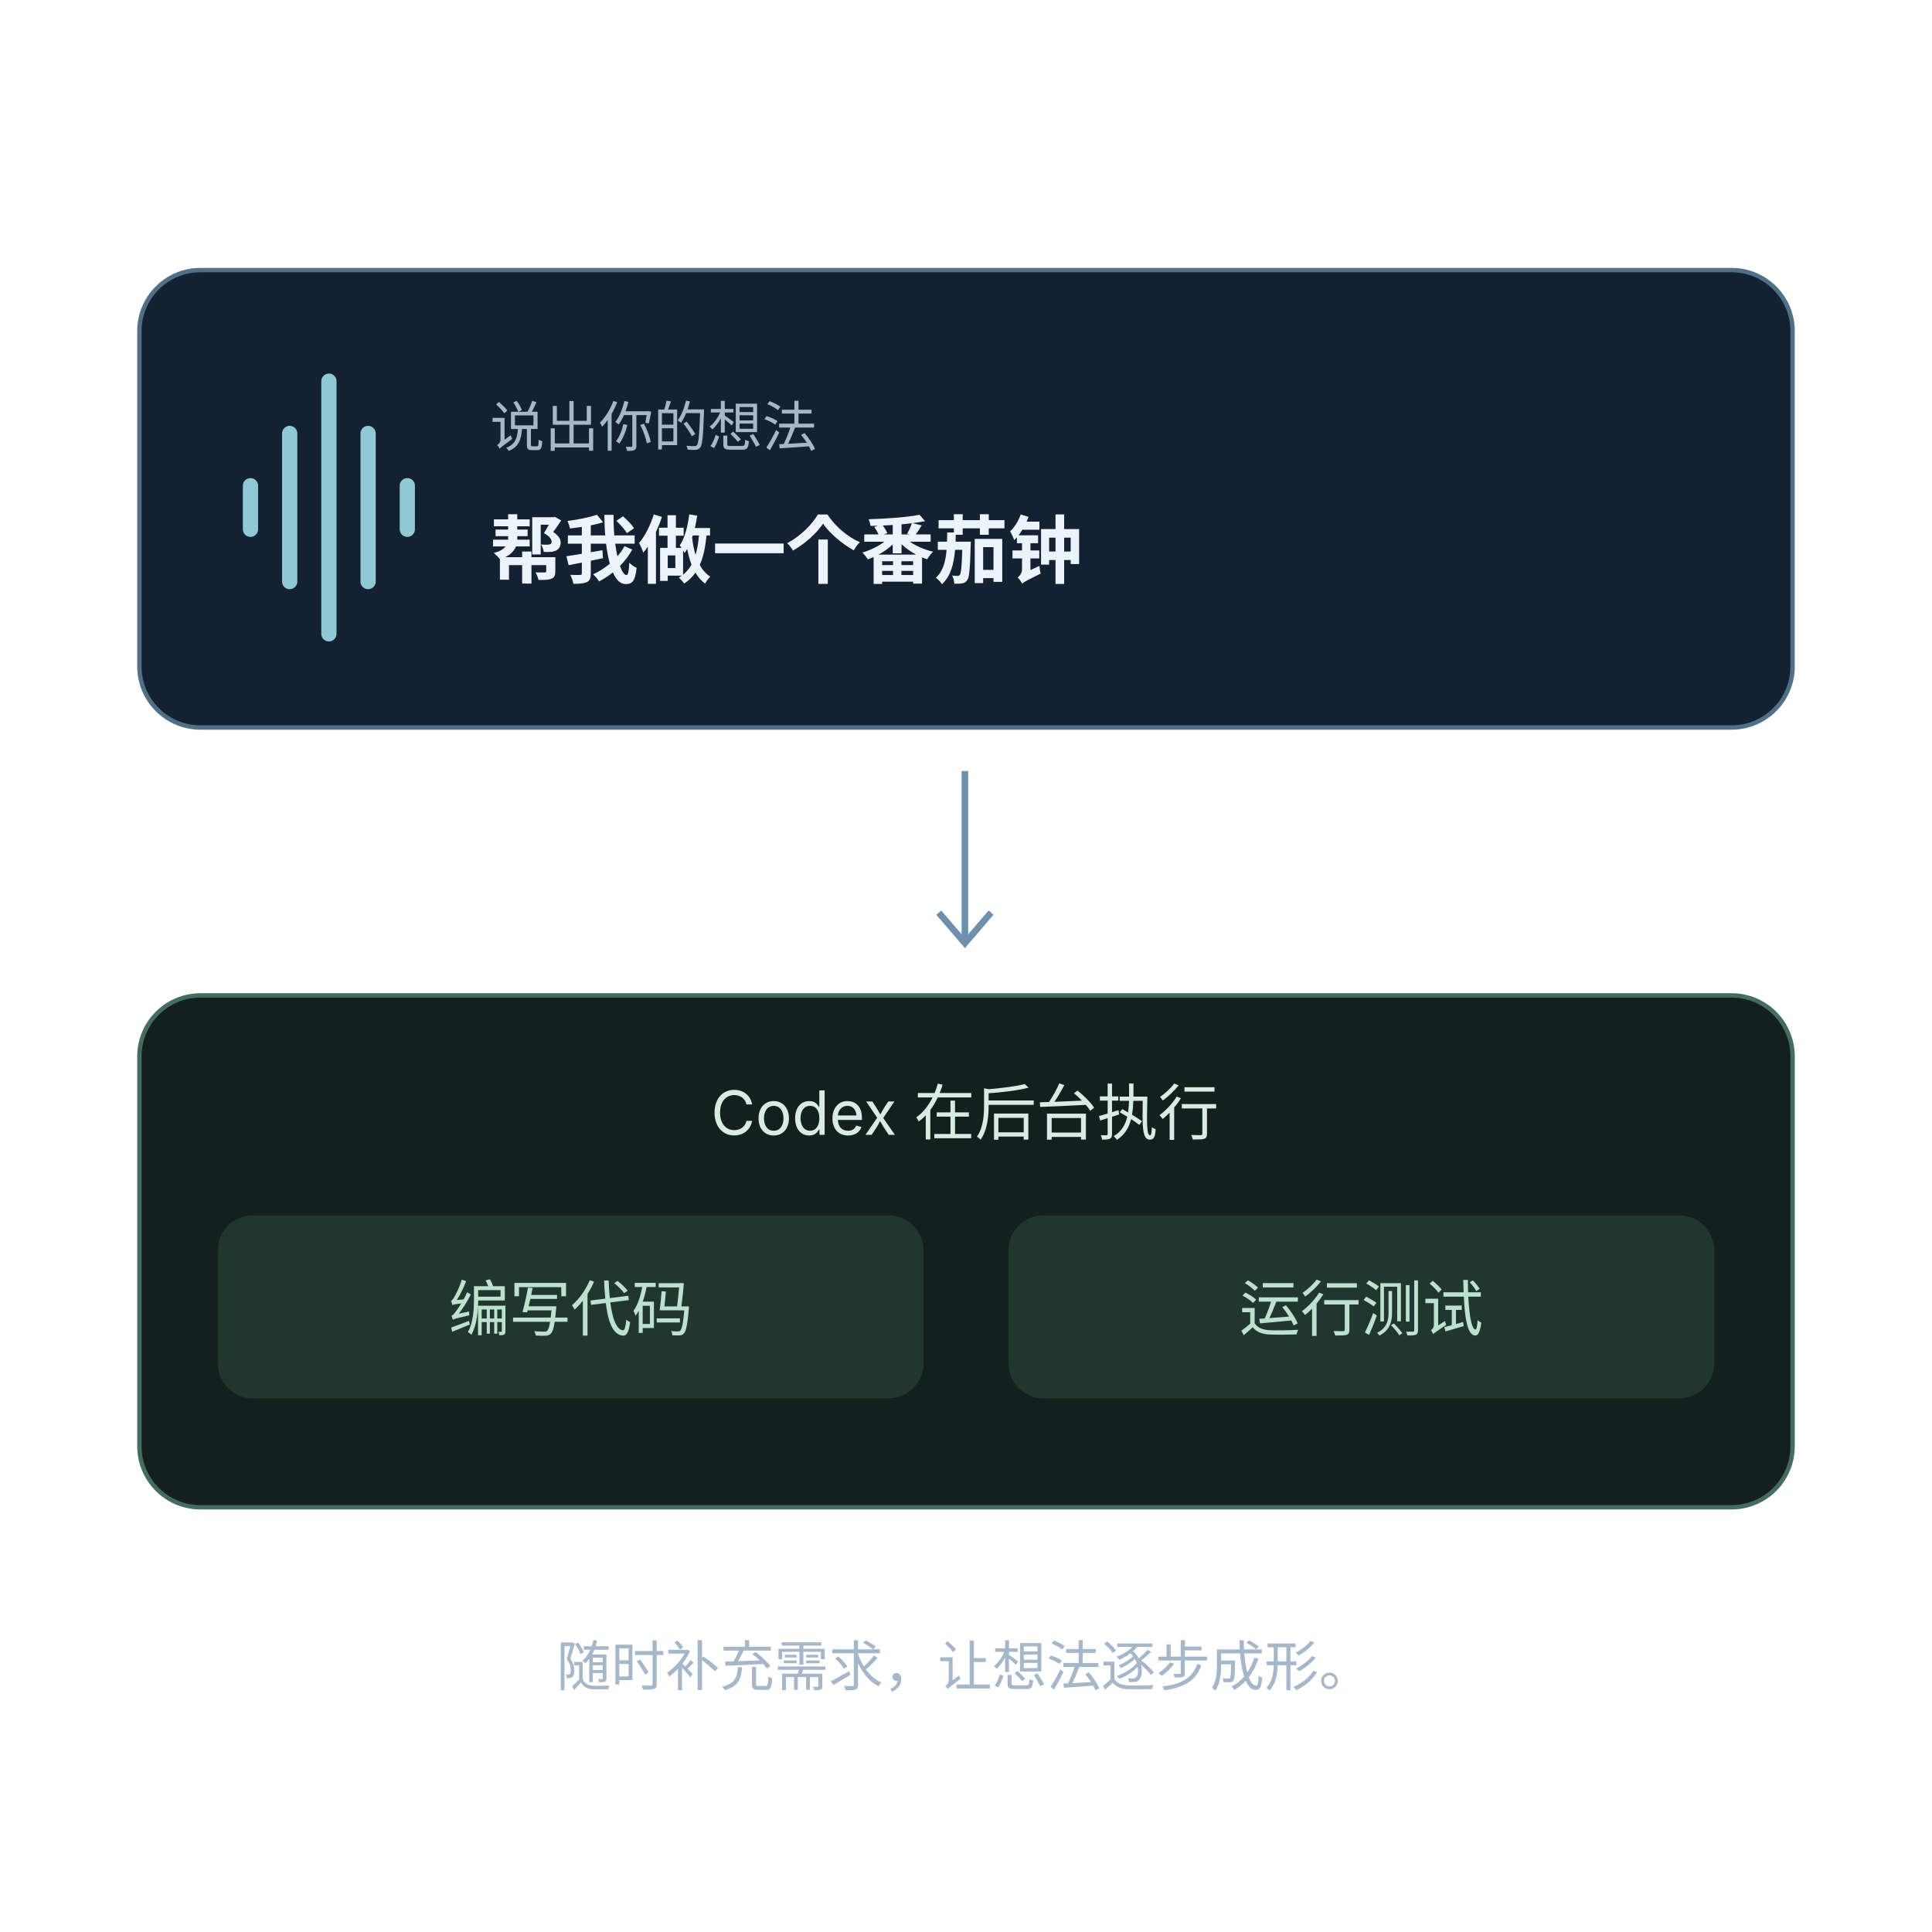
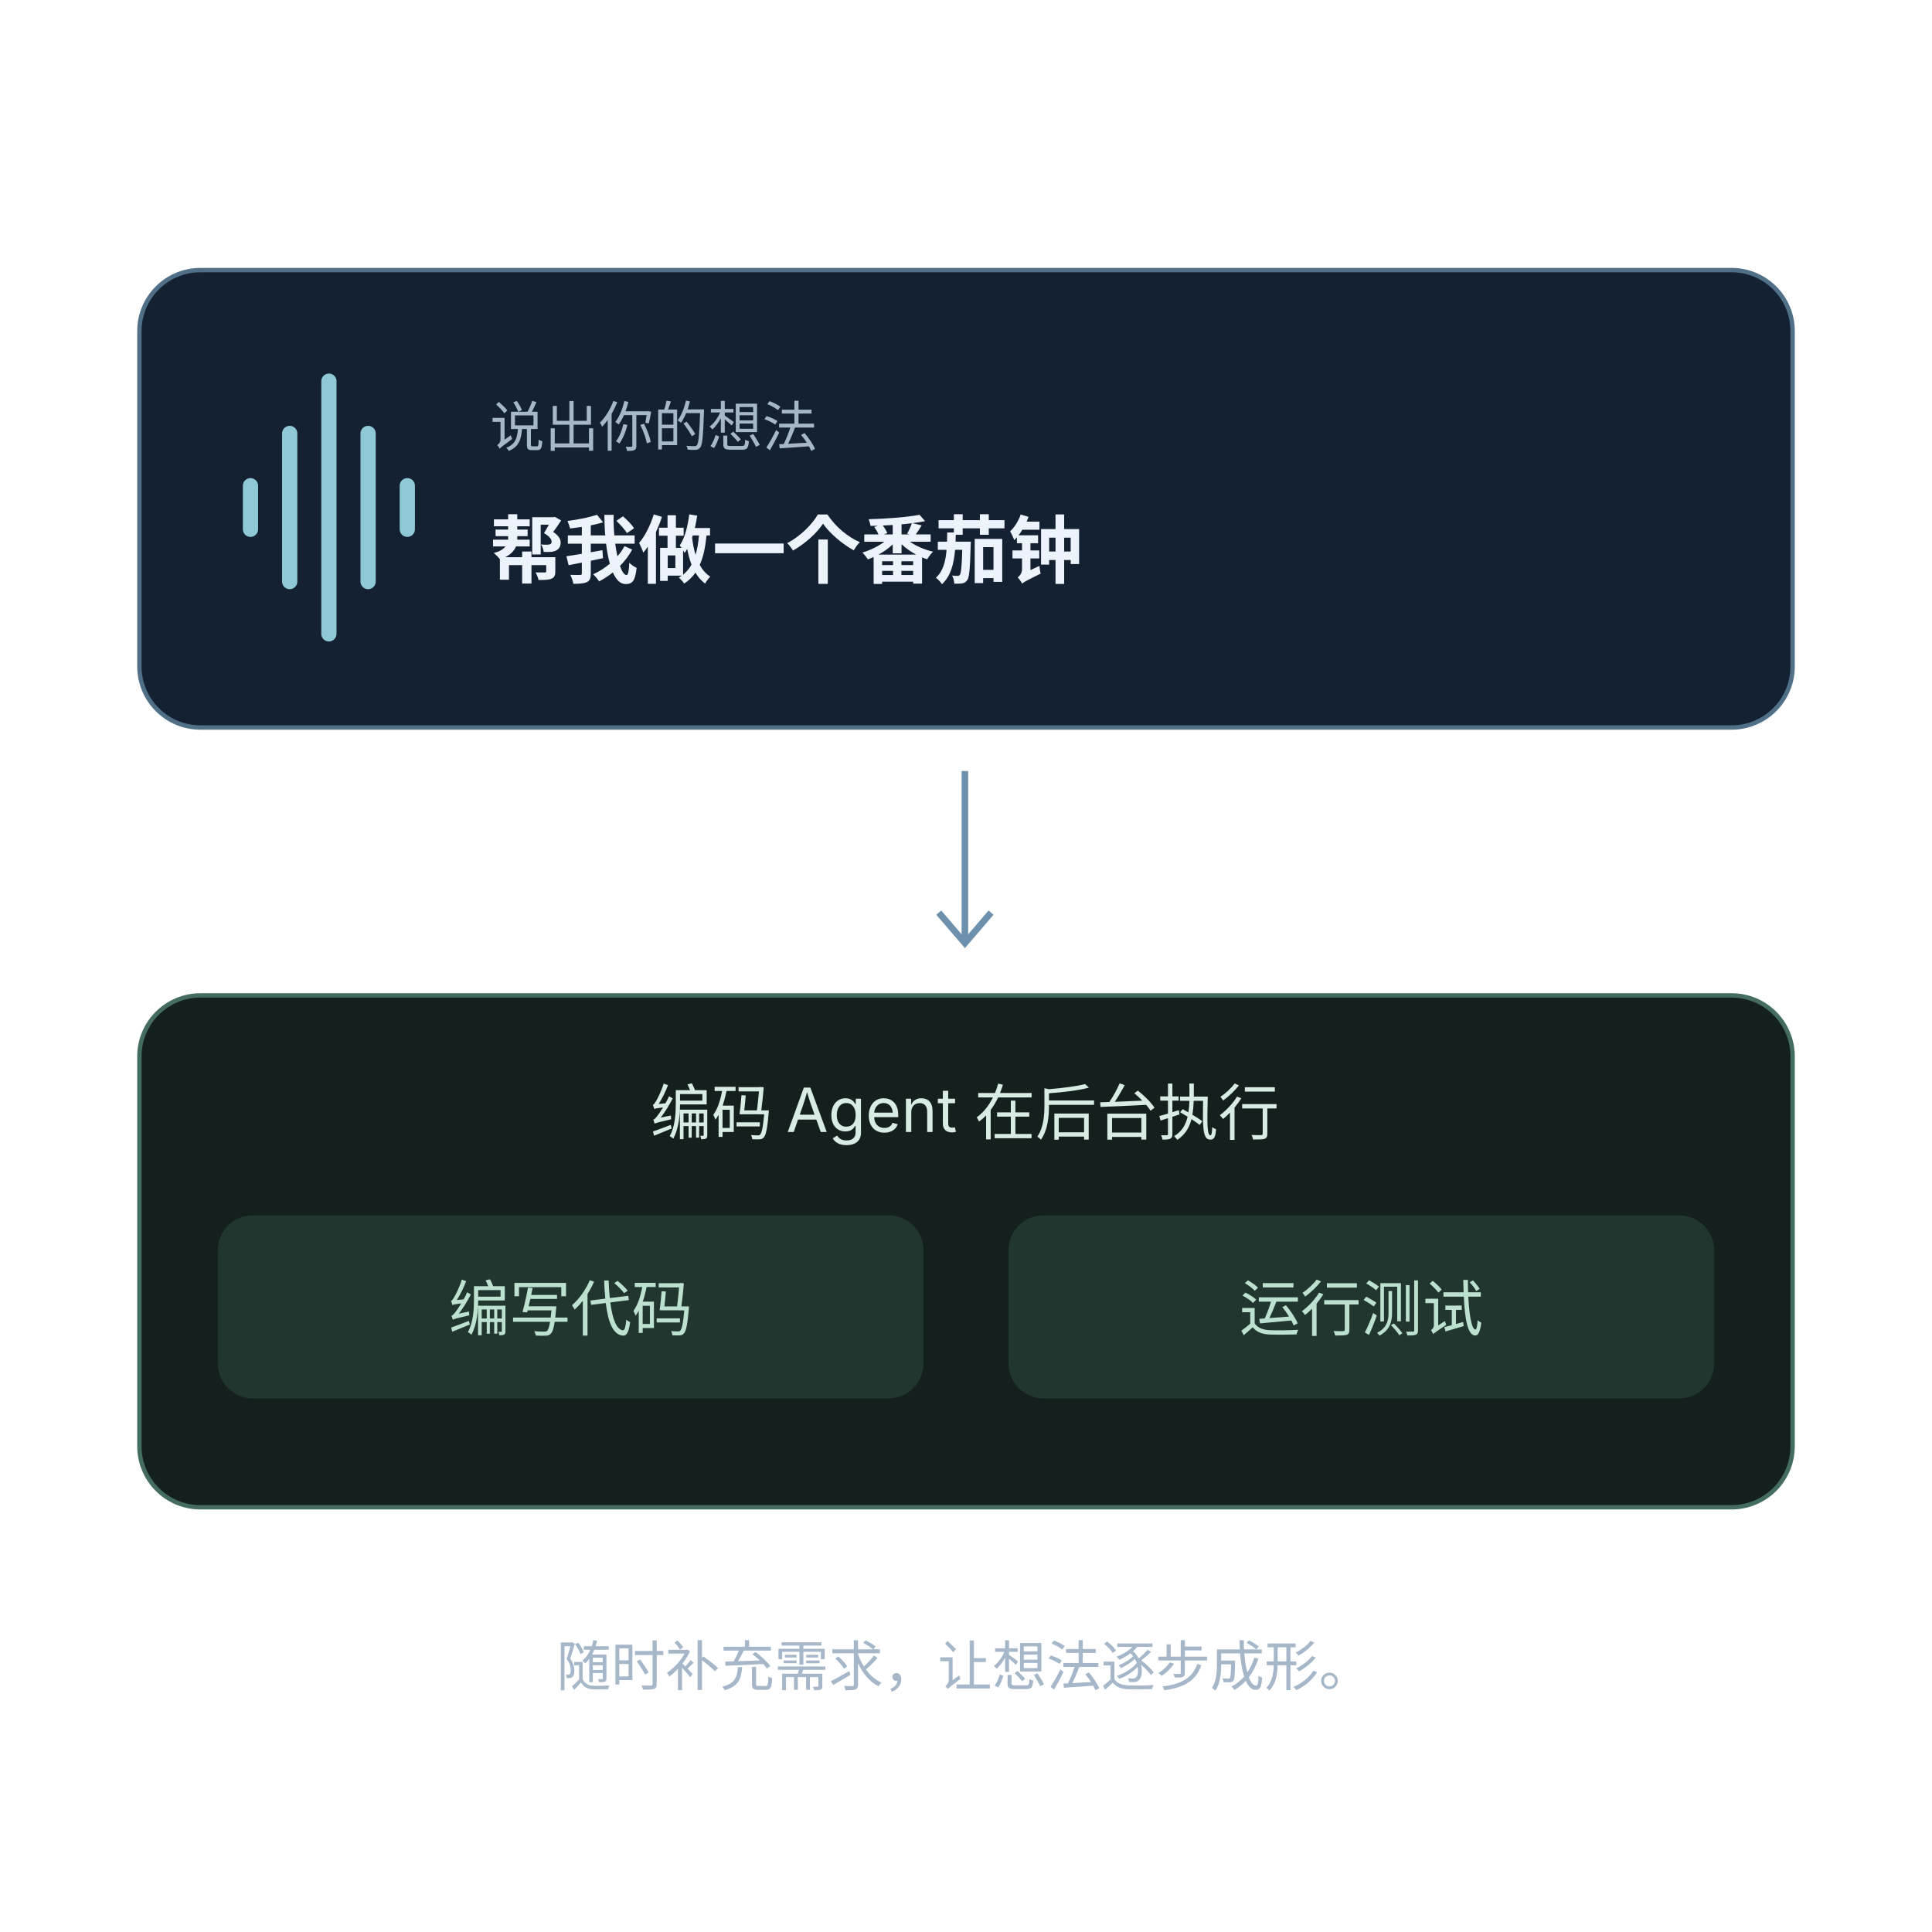
<svg xmlns="http://www.w3.org/2000/svg" width="887" height="887" viewBox="0 0 887 887" role="img">
  <g font-family="-apple-system,BlinkMacSystemFont,Segoe UI,sans-serif">
    <rect x="64" y="124" width="759" height="210" rx="28" fill="#132133" stroke="#507088" stroke-width="2" />
    <g stroke="#8fc9d6" stroke-width="7" stroke-linecap="round">
      <path d="M115 223v20m18-44v68m18-92v116m18-92v68m18-44v20" />
    </g>
    <text x="225" y="205" font-size="25" fill="#a5b7c9">说出你的想法</text>
    <text x="225" y="265" font-size="34" font-weight="600" fill="#edf3fa">帮我做一个番茄钟</text>
    <path d="M443 354v79m-12-14 12 14 12-14" fill="none" stroke="#6d91ad" stroke-width="3" />
    <rect x="64" y="457" width="759" height="235" rx="28" fill="#14201e" stroke="#456c61" stroke-width="2" />
-     <text x="443" y="521" font-size="28" text-anchor="middle" fill="#d8ece3">Codex 在后台执行</text>
+     <text x="443" y="521" font-size="28" text-anchor="middle" fill="#d8ece3">编码 Agent 在后台执行</text>
    <rect x="100" y="558" width="324" height="84" rx="16" fill="#20362e" />
    <rect x="463" y="558" width="324" height="84" rx="16" fill="#20362e" />
    <text x="262" y="611" font-size="28" text-anchor="middle" fill="#bce1cf">编写代码</text>
    <text x="625" y="611" font-size="28" text-anchor="middle" fill="#bce1cf">运行测试</text>
    <text x="443" y="774" font-size="25" text-anchor="middle" fill="#a5b7c9">随时补充需求，让想法逐步成形。</text>
  </g>
</svg>
